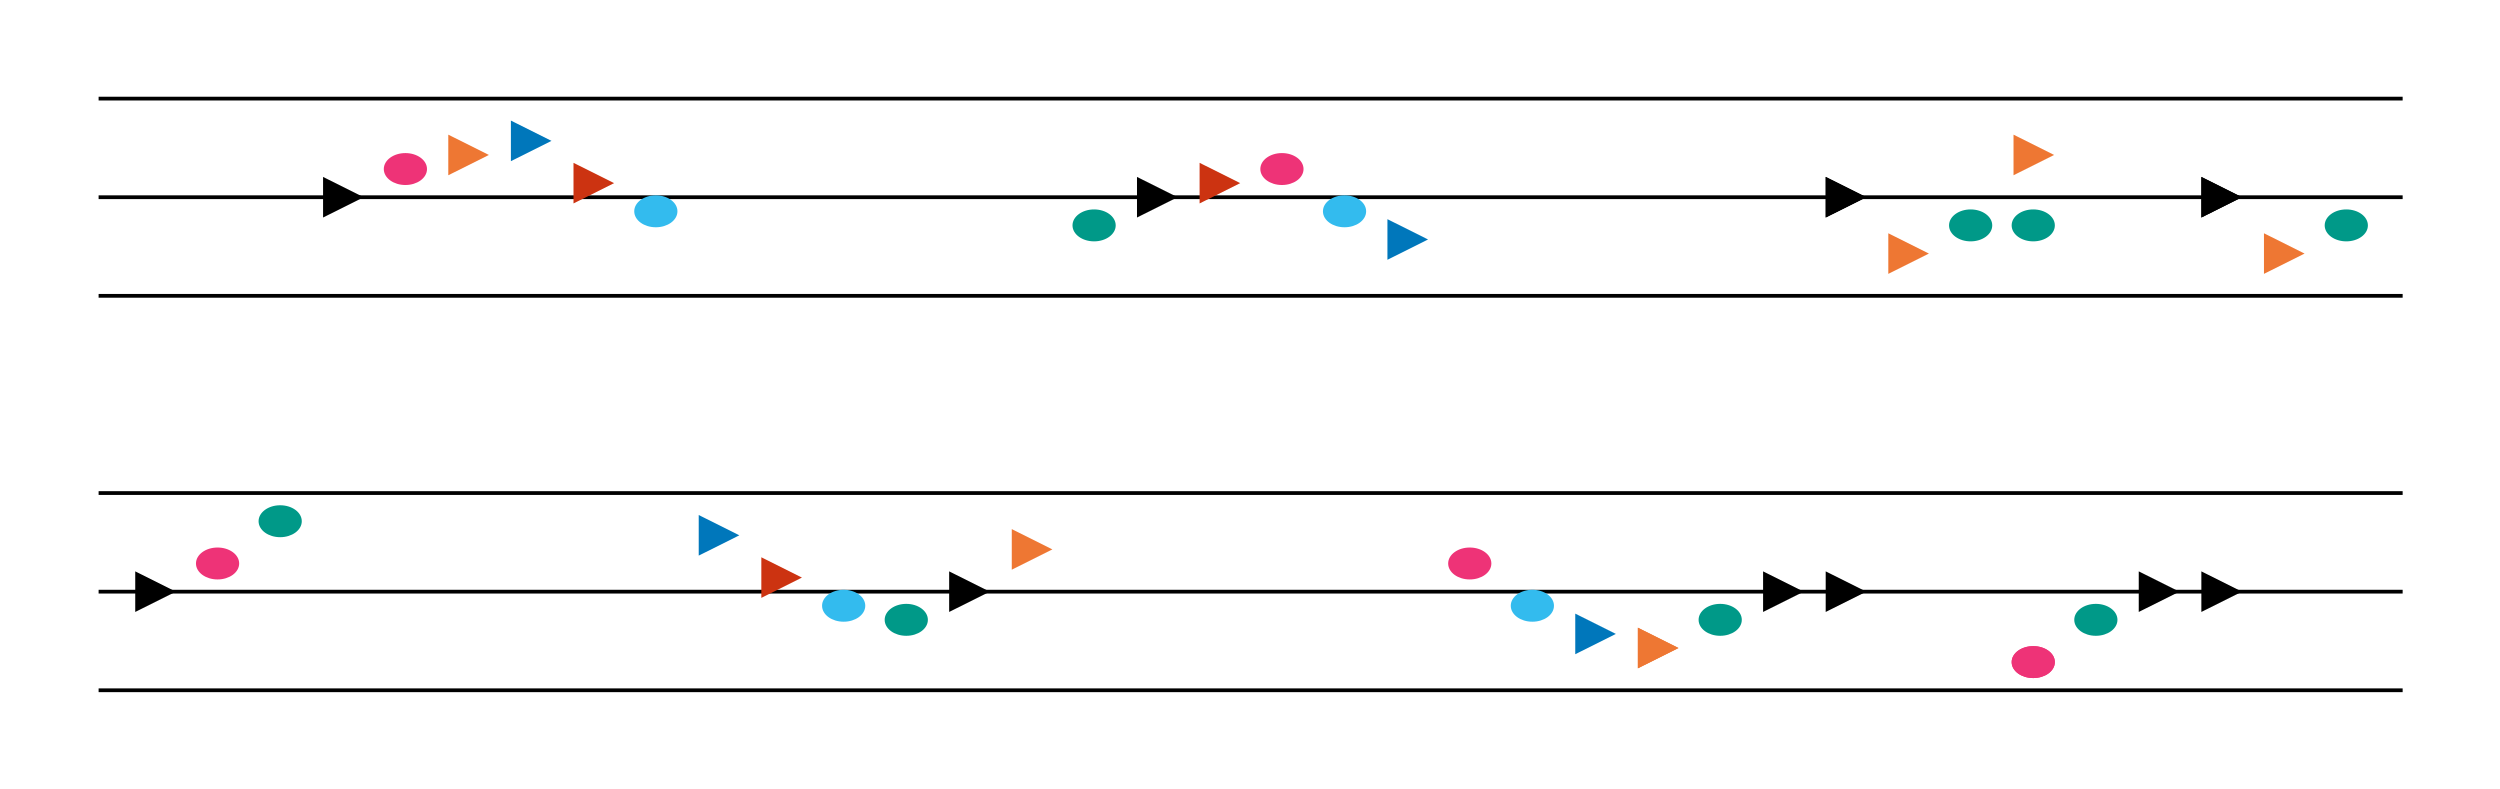
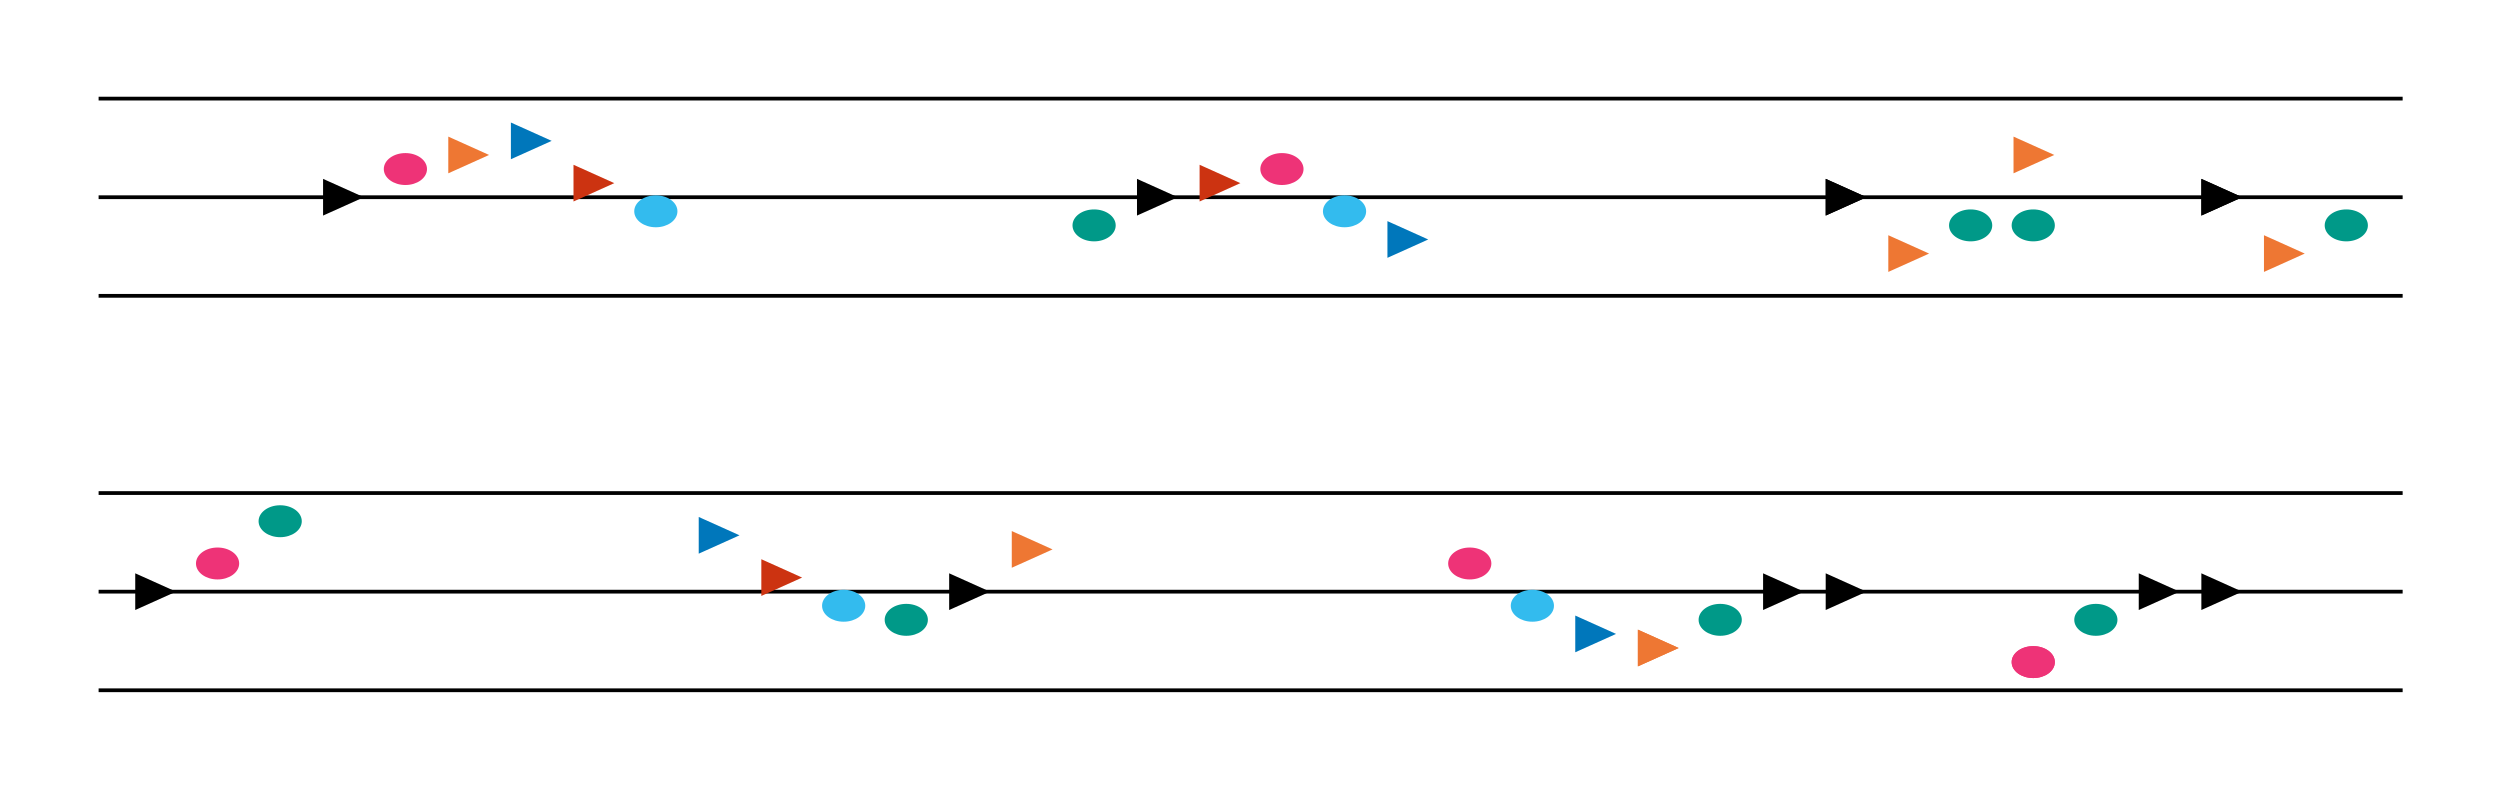
<svg xmlns="http://www.w3.org/2000/svg" baseProfile="full" height="420" style="background-color: white;" version="1.1" width="1331">
  <defs />
  <line stroke="black" stroke-opacity="1.0" stroke-width="2" transform="translate(52.5,52.5)" x1="0" x2="1226.667" y1="52.5" y2="52.5" />
  <line stroke="black" stroke-opacity="1.0" stroke-width="2" transform="translate(52.5,52.5)" x1="0" x2="1226.667" y1="0.0" y2="0.0" />
  <line stroke="black" stroke-opacity="1.0" stroke-width="2" transform="translate(52.5,52.5)" x1="0" x2="1226.667" y1="105.0" y2="105.0" />
-   <polygon fill="#000000" points="120.0,42.5 120.0,62.5 140.0,52.5" stroke="#000000" transform="translate(52.5,52.5)" />
+   <polygon fill="#000000" points="120.0,43.5 120.0,61.5 140.0,52.5" stroke="#000000" transform="translate(52.5,52.5)" />
  <ellipse cx="163.333" cy="37.5" fill="#EE3377" rx="11.0" ry="8.0" stroke="#EE3377" transform="rotate(0,163.3333,37.5) translate(52.5,52.5)" />
-   <polygon fill="#EE7733" points="186.667,20.0 186.667,40.0 206.667,30.0" stroke="#EE7733" transform="translate(52.5,52.5)" />
-   <polygon fill="#0077BB" points="220.0,12.5 220.0,32.5 240.0,22.5" stroke="#0077BB" transform="translate(52.5,52.5)" />
-   <polygon fill="#CC3311" points="253.333,35.0 253.333,55.0 273.333,45.0" stroke="#CC3311" transform="translate(52.5,52.5)" />
+   <polygon fill="#EE7733" points="186.667,21.0 186.667,39.0 206.667,30.0" stroke="#EE7733" transform="translate(52.5,52.5)" />
+   <polygon fill="#0077BB" points="220.0,13.5 220.0,31.5 240.0,22.5" stroke="#0077BB" transform="translate(52.5,52.5)" />
+   <polygon fill="#CC3311" points="253.333,36.0 253.333,54.0 273.333,45.0" stroke="#CC3311" transform="translate(52.5,52.5)" />
  <ellipse cx="296.667" cy="60.0" fill="#33BBEE" rx="11.0" ry="8.0" stroke="#33BBEE" transform="rotate(0,296.6667,60.0) translate(52.5,52.5)" />
  <ellipse cx="530.0" cy="67.5" fill="#009988" rx="11.0" ry="8.0" stroke="#009988" transform="rotate(0,530.0,67.5) translate(52.5,52.5)" />
-   <polygon fill="#000000" points="553.333,42.5 553.333,62.5 573.333,52.5" stroke="#000000" transform="translate(52.5,52.5)" />
-   <polygon fill="#CC3311" points="586.667,35.0 586.667,55.0 606.667,45.0" stroke="#CC3311" transform="translate(52.5,52.5)" />
+   <polygon fill="#000000" points="553.333,43.5 553.333,61.5 573.333,52.5" stroke="#000000" transform="translate(52.5,52.5)" />
+   <polygon fill="#CC3311" points="586.667,36.0 586.667,54.0 606.667,45.0" stroke="#CC3311" transform="translate(52.5,52.5)" />
  <ellipse cx="630.0" cy="37.5" fill="#EE3377" rx="11.0" ry="8.0" stroke="#EE3377" transform="rotate(0,630.0,37.5) translate(52.5,52.5)" />
  <ellipse cx="663.333" cy="60.0" fill="#33BBEE" rx="11.0" ry="8.0" stroke="#33BBEE" transform="rotate(0,663.3333,60.0) translate(52.5,52.5)" />
-   <polygon fill="#0077BB" points="686.667,65.0 686.667,85.0 706.667,75.0" stroke="#0077BB" transform="translate(52.5,52.5)" />
-   <polygon fill="#000000" points="920.0,42.5 920.0,62.5 940.0,52.5" stroke="#000000" transform="translate(52.5,52.5)" />
-   <polygon fill="#000000" points="920.0,42.5 920.0,62.5 940.0,52.5" stroke="#000000" transform="translate(52.5,52.5)" />
-   <polygon fill="#EE7733" points="953.333,72.5 953.333,92.5 973.333,82.5" stroke="#EE7733" transform="translate(52.5,52.5)" />
+   <polygon fill="#0077BB" points="686.667,66.0 686.667,84.0 706.667,75.0" stroke="#0077BB" transform="translate(52.5,52.5)" />
+   <polygon fill="#000000" points="920.0,43.5 920.0,61.5 940.0,52.5" stroke="#000000" transform="translate(52.5,52.5)" />
+   <polygon fill="#000000" points="920.0,43.5 920.0,61.5 940.0,52.5" stroke="#000000" transform="translate(52.5,52.5)" />
+   <polygon fill="#EE7733" points="953.333,73.5 953.333,91.5 973.333,82.5" stroke="#EE7733" transform="translate(52.5,52.5)" />
  <ellipse cx="996.667" cy="67.5" fill="#009988" rx="11.0" ry="8.0" stroke="#009988" transform="rotate(0,996.6667,67.5) translate(52.5,52.5)" />
-   <polygon fill="#EE7733" points="1020.0,20.0 1020.0,40.0 1040.0,30.0" stroke="#EE7733" transform="translate(52.5,52.5)" />
+   <polygon fill="#EE7733" points="1020.0,21.0 1020.0,39.0 1040.0,30.0" stroke="#EE7733" transform="translate(52.5,52.5)" />
  <ellipse cx="1030.0" cy="67.5" fill="#009988" rx="11.0" ry="8.0" stroke="#009988" transform="rotate(0,1030.0,67.5) translate(52.5,52.5)" />
-   <polygon fill="#000000" points="1120.0,42.5 1120.0,62.5 1140.0,52.5" stroke="#000000" transform="translate(52.5,52.5)" />
-   <polygon fill="#000000" points="1120.0,42.5 1120.0,62.5 1140.0,52.5" stroke="#000000" transform="translate(52.5,52.5)" />
-   <polygon fill="#EE7733" points="1153.333,72.5 1153.333,92.5 1173.333,82.5" stroke="#EE7733" transform="translate(52.5,52.5)" />
+   <polygon fill="#000000" points="1120.0,43.5 1120.0,61.5 1140.0,52.5" stroke="#000000" transform="translate(52.5,52.5)" />
+   <polygon fill="#000000" points="1120.0,43.5 1120.0,61.5 1140.0,52.5" stroke="#000000" transform="translate(52.5,52.5)" />
+   <polygon fill="#EE7733" points="1153.333,73.5 1153.333,91.5 1173.333,82.5" stroke="#EE7733" transform="translate(52.5,52.5)" />
  <ellipse cx="1196.667" cy="67.5" fill="#009988" rx="11.0" ry="8.0" stroke="#009988" transform="rotate(0,1196.667,67.5) translate(52.5,52.5)" />
  <line stroke="black" stroke-opacity="1.0" stroke-width="2" transform="translate(52.5,52.5)" x1="0" x2="1226.667" y1="262.5" y2="262.5" />
  <line stroke="black" stroke-opacity="1.0" stroke-width="2" transform="translate(52.5,52.5)" x1="0" x2="1226.667" y1="210.0" y2="210.0" />
  <line stroke="black" stroke-opacity="1.0" stroke-width="2" transform="translate(52.5,52.5)" x1="0" x2="1226.667" y1="315.0" y2="315.0" />
-   <polygon fill="#000000" points="20.0,252.5 20.0,272.5 40.0,262.5" stroke="#000000" transform="translate(52.5,52.5)" />
+   <polygon fill="#000000" points="20.0,253.5 20.0,271.5 40.0,262.5" stroke="#000000" transform="translate(52.5,52.5)" />
  <ellipse cx="63.333" cy="247.5" fill="#EE3377" rx="11.0" ry="8.0" stroke="#EE3377" transform="rotate(0,63.33333,247.5) translate(52.5,52.5)" />
  <ellipse cx="96.667" cy="225.0" fill="#009988" rx="11.0" ry="8.0" stroke="#009988" transform="rotate(0,96.66667,225.0) translate(52.5,52.5)" />
-   <polygon fill="#0077BB" points="320.0,222.5 320.0,242.5 340.0,232.5" stroke="#0077BB" transform="translate(52.5,52.5)" />
-   <polygon fill="#CC3311" points="353.333,245.0 353.333,265.0 373.333,255.0" stroke="#CC3311" transform="translate(52.5,52.5)" />
+   <polygon fill="#0077BB" points="320.0,223.5 320.0,241.5 340.0,232.5" stroke="#0077BB" transform="translate(52.5,52.5)" />
+   <polygon fill="#CC3311" points="353.333,246.0 353.333,264.0 373.333,255.0" stroke="#CC3311" transform="translate(52.5,52.5)" />
  <ellipse cx="396.667" cy="270.0" fill="#33BBEE" rx="11.0" ry="8.0" stroke="#33BBEE" transform="rotate(0,396.6667,270.0) translate(52.5,52.5)" />
  <ellipse cx="430.0" cy="277.5" fill="#009988" rx="11.0" ry="8.0" stroke="#009988" transform="rotate(0,430.0,277.5) translate(52.5,52.5)" />
-   <polygon fill="#000000" points="453.333,252.5 453.333,272.5 473.333,262.5" stroke="#000000" transform="translate(52.5,52.5)" />
-   <polygon fill="#EE7733" points="486.667,230.0 486.667,250.0 506.667,240.0" stroke="#EE7733" transform="translate(52.5,52.5)" />
+   <polygon fill="#000000" points="453.333,253.5 453.333,271.5 473.333,262.5" stroke="#000000" transform="translate(52.5,52.5)" />
+   <polygon fill="#EE7733" points="486.667,231.0 486.667,249.0 506.667,240.0" stroke="#EE7733" transform="translate(52.5,52.5)" />
  <ellipse cx="730.0" cy="247.5" fill="#EE3377" rx="11.0" ry="8.0" stroke="#EE3377" transform="rotate(0,730.0,247.5) translate(52.5,52.5)" />
  <ellipse cx="763.333" cy="270.0" fill="#33BBEE" rx="11.0" ry="8.0" stroke="#33BBEE" transform="rotate(0,763.3333,270.0) translate(52.5,52.5)" />
-   <polygon fill="#0077BB" points="786.667,275.0 786.667,295.0 806.667,285.0" stroke="#0077BB" transform="translate(52.5,52.5)" />
-   <polygon fill="#EE7733" points="820.0,282.5 820.0,302.5 840.0,292.5" stroke="#EE7733" transform="translate(52.5,52.5)" />
-   <polygon fill="#EE7733" points="820.0,282.5 820.0,302.5 840.0,292.5" stroke="#EE7733" transform="translate(52.5,52.5)" />
+   <polygon fill="#0077BB" points="786.667,276.0 786.667,294.0 806.667,285.0" stroke="#0077BB" transform="translate(52.5,52.5)" />
+   <polygon fill="#EE7733" points="820.0,283.5 820.0,301.5 840.0,292.5" stroke="#EE7733" transform="translate(52.5,52.5)" />
+   <polygon fill="#EE7733" points="820.0,283.5 820.0,301.5 840.0,292.5" stroke="#EE7733" transform="translate(52.5,52.5)" />
  <ellipse cx="863.333" cy="277.5" fill="#009988" rx="11.0" ry="8.0" stroke="#009988" transform="rotate(0,863.3333,277.5) translate(52.5,52.5)" />
-   <polygon fill="#000000" points="886.667,252.5 886.667,272.5 906.667,262.5" stroke="#000000" transform="translate(52.5,52.5)" />
-   <polygon fill="#000000" points="920.0,252.5 920.0,272.5 940.0,262.5" stroke="#000000" transform="translate(52.5,52.5)" />
+   <polygon fill="#000000" points="886.667,253.5 886.667,271.5 906.667,262.5" stroke="#000000" transform="translate(52.5,52.5)" />
+   <polygon fill="#000000" points="920.0,253.5 920.0,271.5 940.0,262.5" stroke="#000000" transform="translate(52.5,52.5)" />
  <ellipse cx="1030.0" cy="300.0" fill="#EE3377" rx="11.0" ry="8.0" stroke="#EE3377" transform="rotate(0,1030.0,300.0) translate(52.5,52.5)" />
  <ellipse cx="1030.0" cy="300.0" fill="#EE3377" rx="11.0" ry="8.0" stroke="#EE3377" transform="rotate(0,1030.0,300.0) translate(52.5,52.5)" />
  <ellipse cx="1063.333" cy="277.5" fill="#009988" rx="11.0" ry="8.0" stroke="#009988" transform="rotate(0,1063.333,277.5) translate(52.5,52.5)" />
-   <polygon fill="#000000" points="1086.667,252.5 1086.667,272.5 1106.667,262.5" stroke="#000000" transform="translate(52.5,52.5)" />
-   <polygon fill="#000000" points="1120.0,252.5 1120.0,272.5 1140.0,262.5" stroke="#000000" transform="translate(52.5,52.5)" />
+   <polygon fill="#000000" points="1086.667,253.5 1086.667,271.5 1106.667,262.5" stroke="#000000" transform="translate(52.5,52.5)" />
+   <polygon fill="#000000" points="1120.0,253.5 1120.0,271.5 1140.0,262.5" stroke="#000000" transform="translate(52.5,52.5)" />
</svg>
